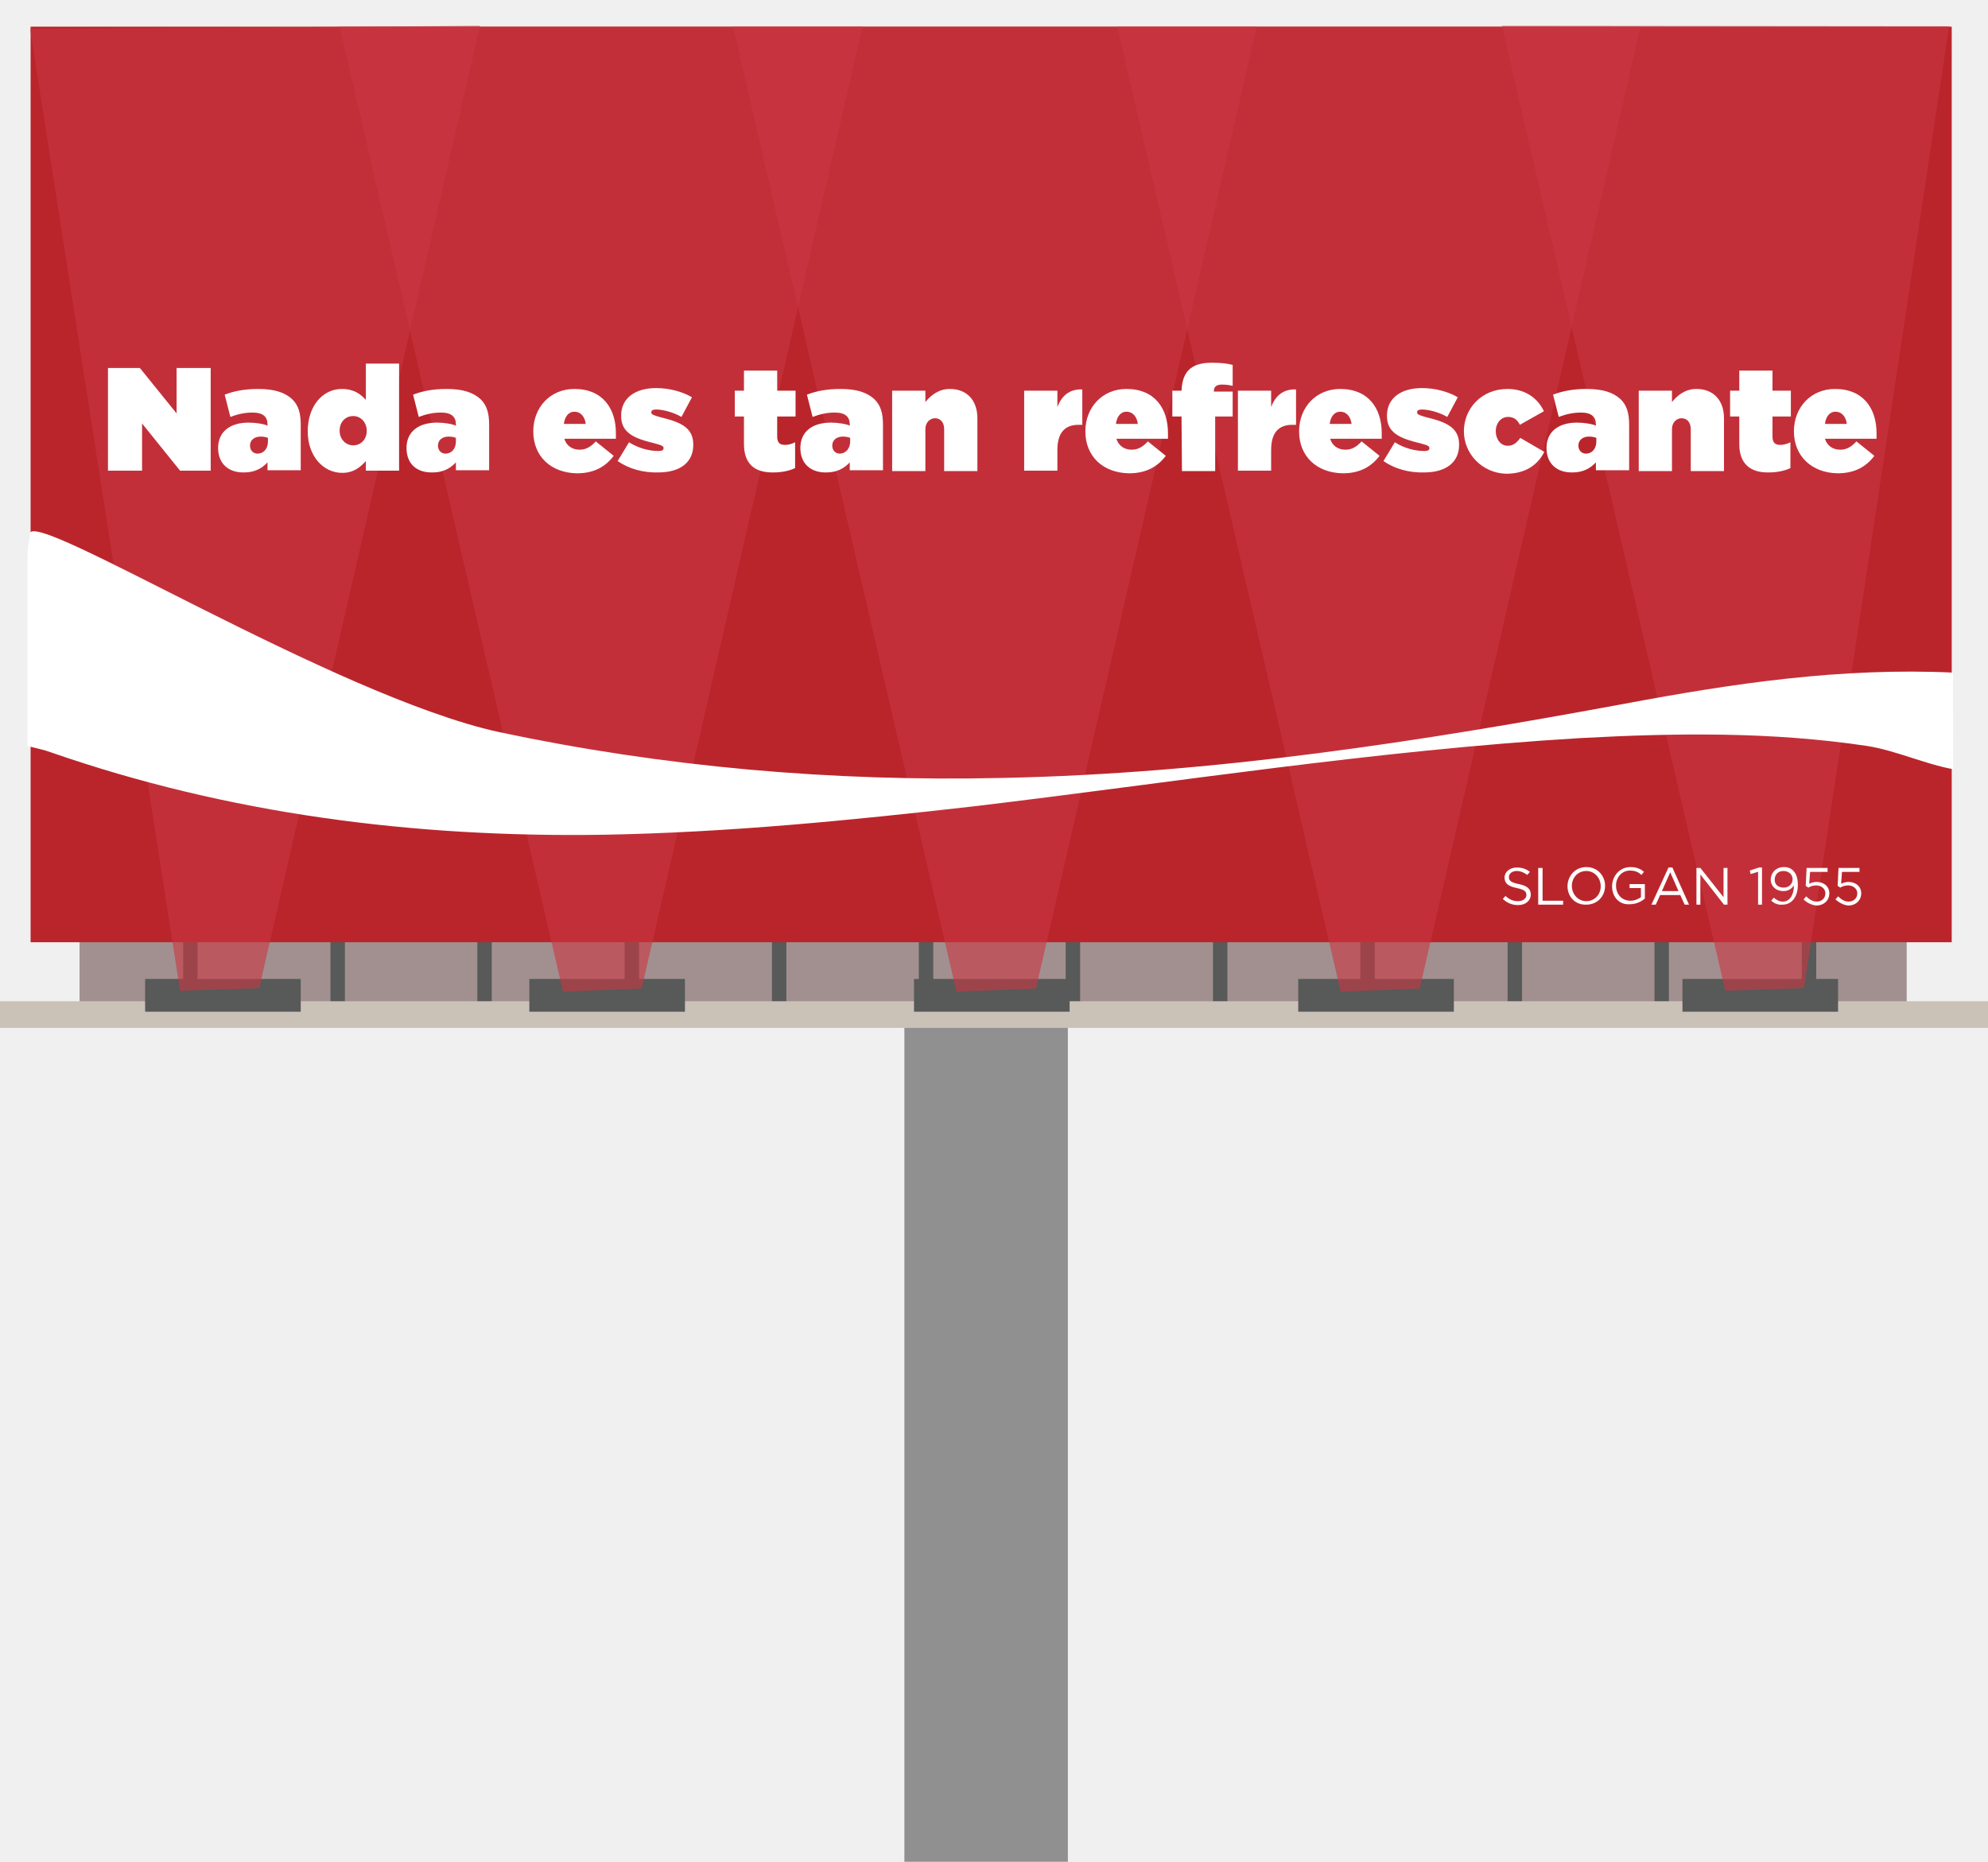
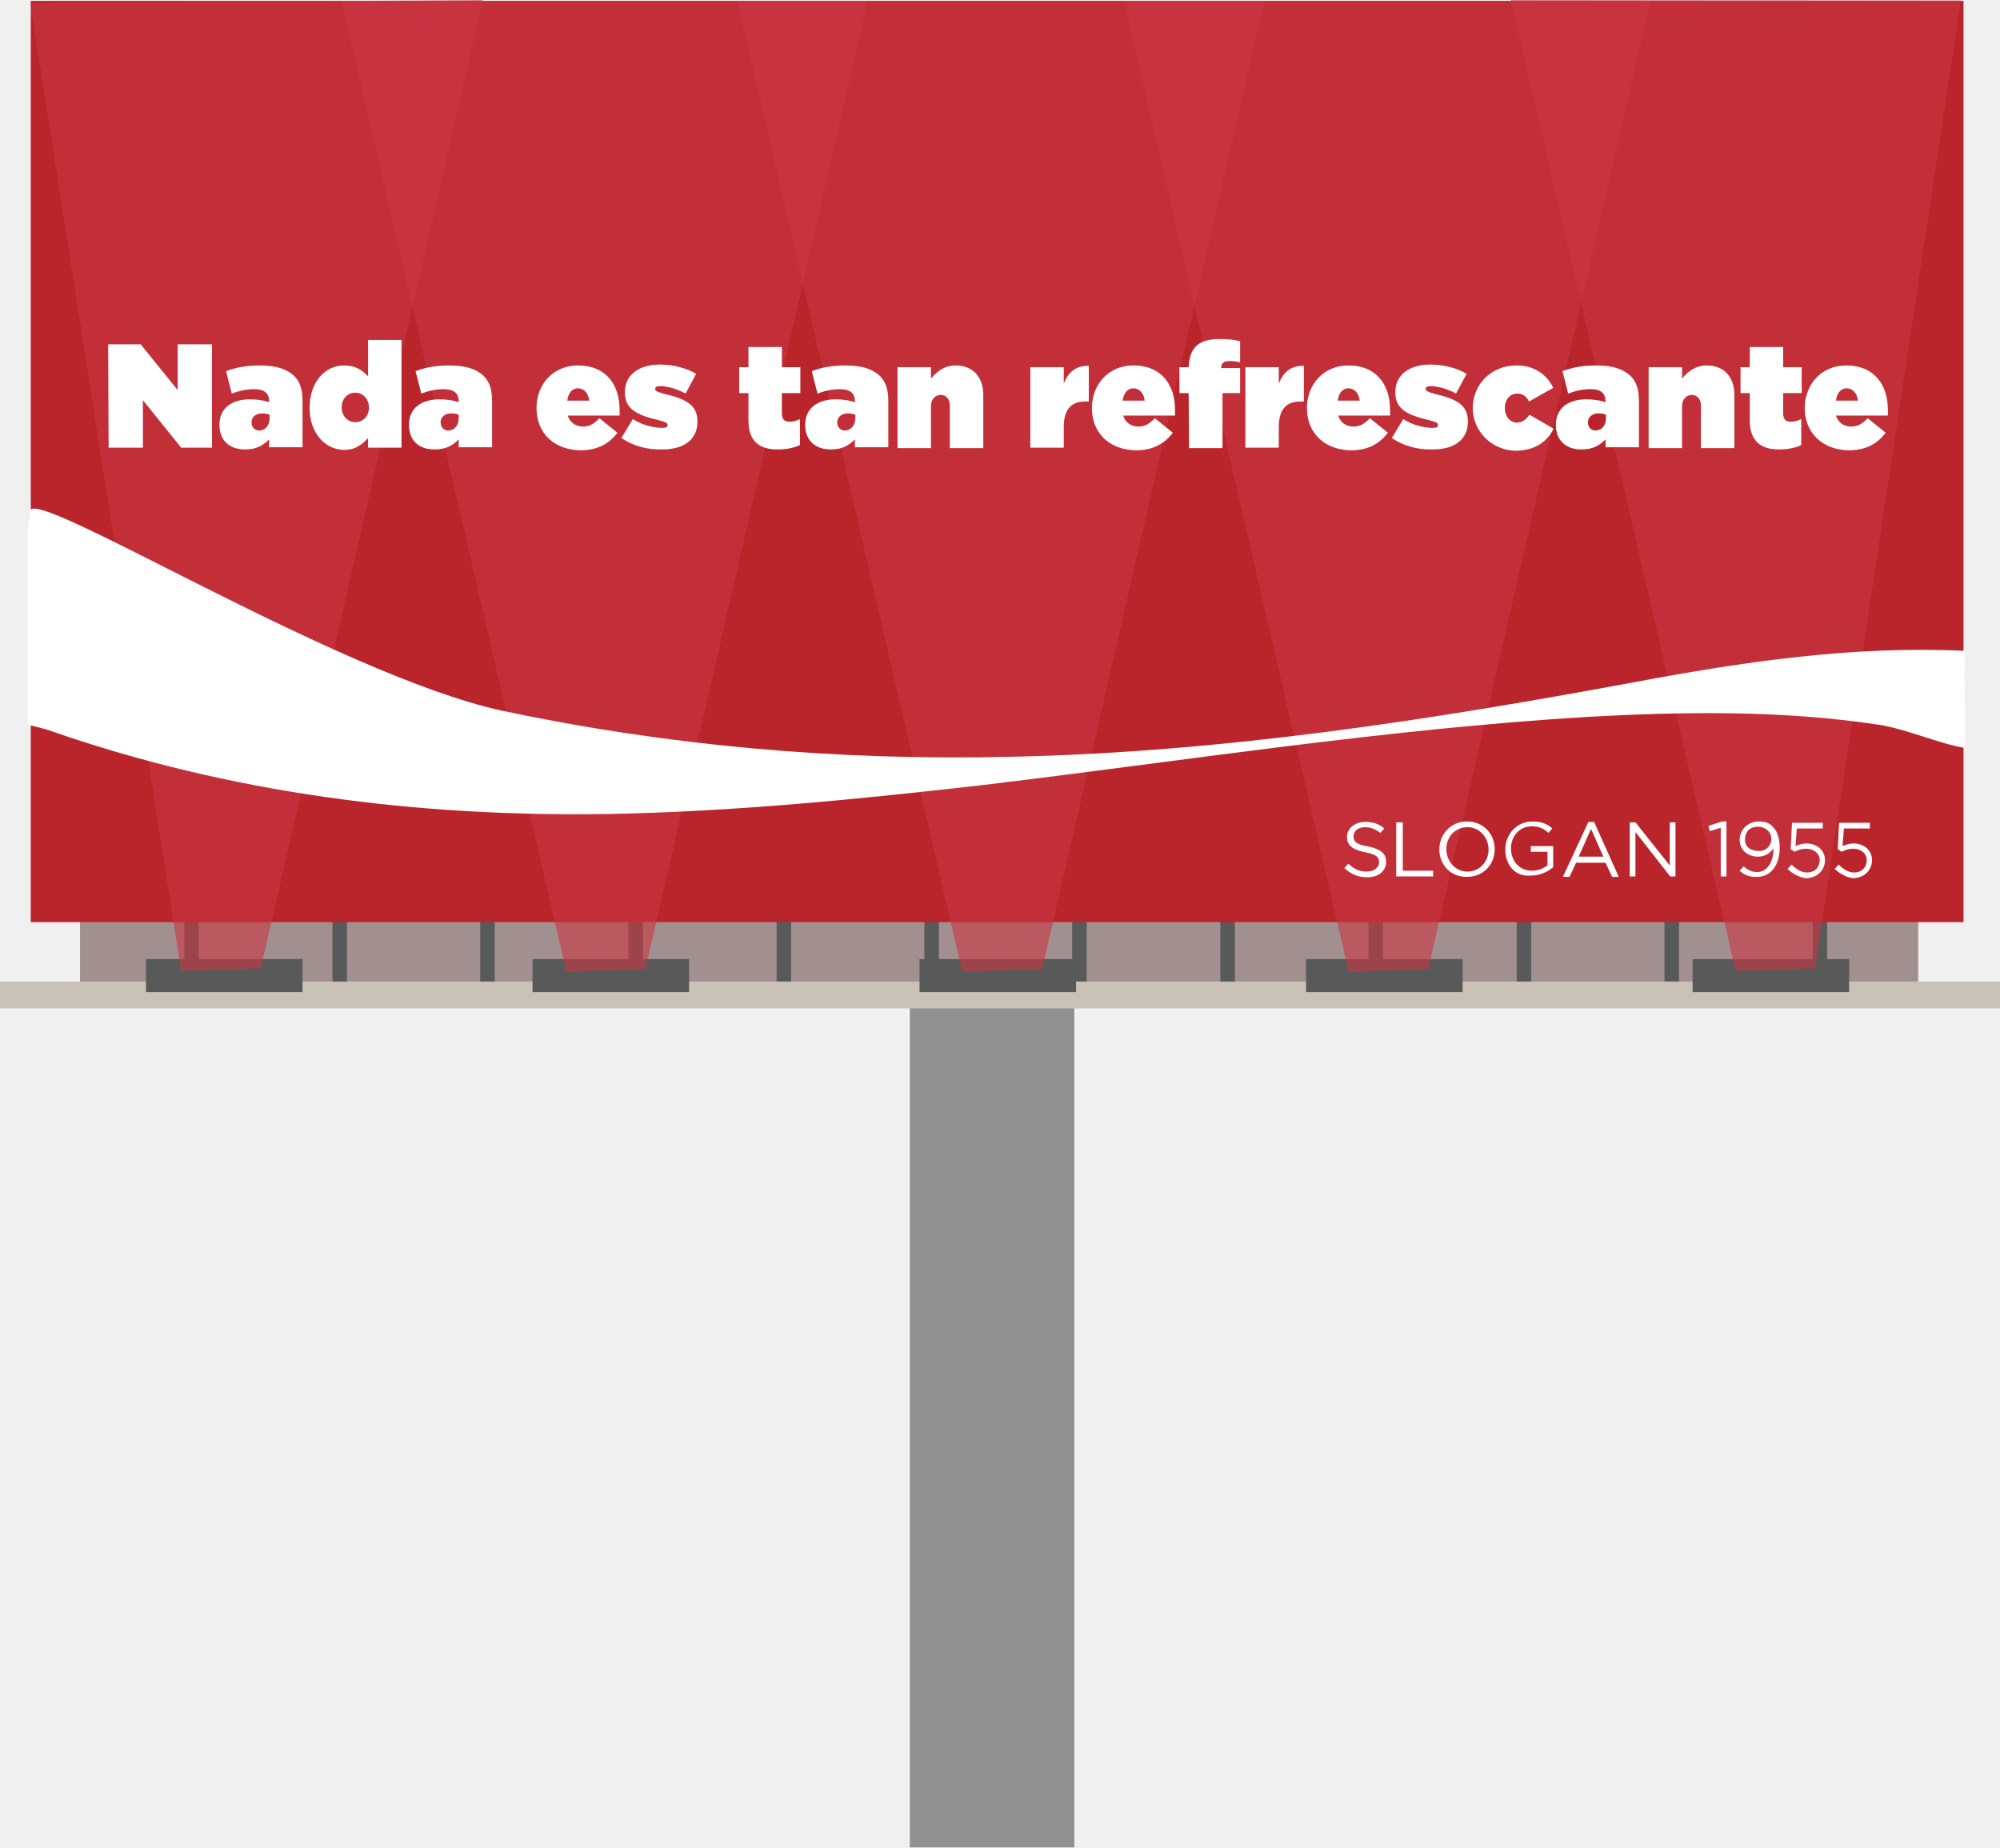
- <svg xmlns="http://www.w3.org/2000/svg" version="1.1" id="Layer_1" x="0px" y="0px" viewBox="-524 305.9 454.8 426" style="enable-background:new -524 305.9 454.8 426;" xml:space="preserve">
+ <svg xmlns="http://www.w3.org/2000/svg" version="1.1" id="Layer_1" x="0px" y="0px" viewBox="-796 549.8 454.8 420.1" style="enable-background:new -796 549.8 454.8 420.1;" xml:space="preserve">
  <style type="text/css">
	.st0{fill:#909090;}
	.st1{fill:#A29090;}
	.st2{fill:#585959;}
	.st3{fill:#CAC2B7;}
	.st4{fill:#BA252B;}
	.st5{opacity:0.61;fill:#C93641;enable-background:new    ;}
	.st6{fill:#FFFFFF;}
	.st7{fill:#FFFDFD;}
</style>
-   <rect x="-317.1" y="526.2" class="st0" width="37.4" height="205.7" />
-   <rect x="-505.8" y="512.1" class="st1" width="418" height="23.4" />
-   <rect x="-482.1" y="512.1" class="st2" width="3.3" height="23.4" />
-   <rect x="-448.4" y="512.1" class="st2" width="3.3" height="23.4" />
-   <rect x="-414.8" y="512.1" class="st2" width="3.3" height="23.4" />
-   <rect x="-381.1" y="512.1" class="st2" width="3.3" height="23.4" />
-   <rect x="-347.4" y="512.1" class="st2" width="3.3" height="23.4" />
-   <rect x="-313.8" y="512.1" class="st2" width="3.3" height="23.4" />
-   <rect x="-280.2" y="512.1" class="st2" width="3.3" height="23.4" />
-   <rect x="-246.5" y="512.1" class="st2" width="3.3" height="23.4" />
-   <rect x="-212.8" y="512.1" class="st2" width="3.3" height="23.4" />
-   <rect x="-179.1" y="512.1" class="st2" width="3.3" height="23.4" />
-   <rect x="-145.5" y="512.1" class="st2" width="3.3" height="23.4" />
-   <rect x="-111.8" y="512.1" class="st2" width="3.3" height="23.4" />
-   <rect x="-524" y="535" class="st3" width="454.8" height="6.1" />
-   <rect x="-490.8" y="529.9" class="st2" width="35.6" height="7.5" />
-   <rect x="-402.9" y="529.9" class="st2" width="35.6" height="7.5" />
-   <rect x="-314.9" y="529.9" class="st2" width="35.6" height="7.5" />
-   <rect x="-227" y="529.9" class="st2" width="35.6" height="7.5" />
-   <rect x="-139.1" y="529.9" class="st2" width="35.6" height="7.5" />
-   <rect x="-517" y="312" class="st4" width="439.5" height="209.5" />
-   <polygon class="st5" points="-464.7,532 -414.2,311.8 -517.1,312.5 -482.8,532.6 " />
-   <polygon class="st5" points="-377.2,532.1 -326.7,312 -446.3,312 -395.2,532.8 " />
-   <polygon class="st5" points="-287,532.1 -236.5,312 -356.3,312 -305.2,532.8 " />
-   <polygon class="st5" points="-199.2,532.1 -148.7,312 -268.4,312 -217.3,532.8 " />
-   <polygon class="st5" points="-111.3,532 -78.1,311.9 -180.4,311.8 -129.3,532.6 " />
+   <rect x="-589.1" y="764.2" class="st0" width="37.4" height="205.7" />
+   <rect x="-777.8" y="750.1" class="st1" width="418" height="23.4" />
+   <rect x="-754.1" y="750.1" class="st2" width="3.3" height="23.4" />
+   <rect x="-720.4" y="750.1" class="st2" width="3.3" height="23.4" />
+   <rect x="-686.8" y="750.1" class="st2" width="3.3" height="23.4" />
+   <rect x="-653.1" y="750.1" class="st2" width="3.3" height="23.4" />
+   <rect x="-619.4" y="750.1" class="st2" width="3.3" height="23.4" />
+   <rect x="-585.8" y="750.1" class="st2" width="3.3" height="23.4" />
+   <rect x="-552.2" y="750.1" class="st2" width="3.3" height="23.4" />
+   <rect x="-518.5" y="750.1" class="st2" width="3.3" height="23.4" />
+   <rect x="-484.8" y="750.1" class="st2" width="3.3" height="23.4" />
+   <rect x="-451.1" y="750.1" class="st2" width="3.3" height="23.4" />
+   <rect x="-417.5" y="750.1" class="st2" width="3.3" height="23.4" />
+   <rect x="-383.8" y="750.1" class="st2" width="3.3" height="23.4" />
+   <rect x="-796" y="773" class="st3" width="454.8" height="6.1" />
+   <rect x="-762.8" y="767.9" class="st2" width="35.6" height="7.5" />
+   <rect x="-674.9" y="767.9" class="st2" width="35.6" height="7.5" />
+   <rect x="-586.9" y="767.9" class="st2" width="35.6" height="7.5" />
+   <rect x="-499" y="767.9" class="st2" width="35.6" height="7.5" />
+   <rect x="-411.1" y="767.9" class="st2" width="35.6" height="7.5" />
+   <rect x="-789" y="550" class="st4" width="439.5" height="209.5" />
+   <polygon class="st5" points="-736.7,770 -686.2,549.8 -789.1,550.5 -754.8,770.6 " />
+   <polygon class="st5" points="-649.2,770.1 -598.7,550 -718.3,550 -667.2,770.8 " />
+   <polygon class="st5" points="-559,770.1 -508.5,550 -628.3,550 -577.2,770.8 " />
+   <polygon class="st5" points="-471.2,770.1 -420.7,550 -540.4,550 -489.3,770.8 " />
+   <polygon class="st5" points="-383.3,770 -350.1,549.9 -452.4,549.8 -401.3,770.6 " />
  <g>
-     <path class="st6" d="M-152.2,466.9c-46.9,8.7-94,16-142.3,17c-39.1,0.9-77.7-2.5-115.4-10.5c-37.8-8.3-107.3-51.7-107.3-45.3   c0,2.5-0.5,1.3-0.5,5.3v43.2c2,0.5,3.9,0.9,5.5,1.5c40.3,14,82.8,19.5,126.4,18.8c28.3-0.5,56.5-3.3,84.6-6.5   c46.1-5.5,91.9-12.8,138.5-15.6c22.1-1.2,44-1.5,65.9,1.8c6.4,1,13.4,4.2,19.6,5.3c0.1-6.7-0.1-15.5,0-22.1   C-102.9,458.6-127.6,462.3-152.2,466.9z" />
+     <path class="st6" d="M-424.2,704.9c-46.9,8.7-94,16-142.3,17c-39.1,0.9-77.7-2.5-115.4-10.5c-37.8-8.3-107.3-51.7-107.3-45.3   c0,2.5-0.5,1.3-0.5,5.3v43.2c2,0.5,3.9,0.9,5.5,1.5c40.3,14,82.8,19.5,126.4,18.8c28.3-0.5,56.5-3.3,84.6-6.5   c46.1-5.5,91.9-12.8,138.5-15.6c22.1-1.2,44-1.5,65.9,1.8c6.4,1,13.4,4.2,19.6,5.3c0.1-6.7-0.1-15.5,0-22.1   C-374.9,696.6-399.6,700.3-424.2,704.9z" />
  </g>
  <g>
-     <path class="st6" d="M-499.4,390.1h7.4l8.4,10.4v-10.4h7.8v23.5h-7l-8.7-10.8v10.8h-7.8v-23.5H-499.4z" />
-     <path class="st6" d="M-474.1,408.4L-474.1,408.4c0-3.7,2.7-5.8,7-5.8c1.5,0,3.5,0.3,4.3,0.7V403c0-1.7-1-2.7-3.4-2.7   c-1.9,0-3.5,0.4-5.1,1l-1.3-5.1c2.1-0.8,4.5-1.3,7.7-1.3c3.7,0,6.1,0.8,7.8,2.4c1.4,1.4,1.9,3.2,1.9,5.8v10.4h-7.6v-1.8   c-1.3,1.4-3,2.3-5.3,2.3C-471.6,414.1-474.1,412.1-474.1,408.4z M-462.7,406.9v-0.8c-0.4-0.2-1.1-0.3-1.7-0.3c-1.5,0-2.4,0.9-2.4,2   v0.1c0,1.1,0.8,1.8,1.7,1.8C-463.7,409.7-462.7,408.6-462.7,406.9z" />
-     <path class="st6" d="M-453.6,404.6L-453.6,404.6c0-5.9,3.5-9.7,7.8-9.7c2.8,0,4.3,1.2,5.5,2.5v-8.3h7.6v24.5h-7.6v-2.2   c-1.2,1.3-2.7,2.7-5.4,2.7C-450.1,414.1-453.6,410.2-453.6,404.6z M-440.1,404.5L-440.1,404.5c0-1.9-1.3-3.4-3.1-3.4   s-3.1,1.4-3.1,3.3v0.1c0,1.8,1.3,3.3,3.1,3.3S-440.1,406.4-440.1,404.5z" />
-     <path class="st6" d="M-431,408.4L-431,408.4c0-3.7,2.7-5.8,7-5.8c1.5,0,3.5,0.3,4.3,0.7V403c0-1.7-1-2.7-3.4-2.7   c-1.9,0-3.5,0.4-5.1,1l-1.3-5.1c2.1-0.8,4.5-1.3,7.7-1.3c3.7,0,6.1,0.8,7.8,2.4c1.4,1.4,1.9,3.2,1.9,5.8v10.4h-7.6v-1.8   c-1.3,1.4-3,2.3-5.3,2.3C-428.6,414.1-431,412.1-431,408.4z M-419.7,406.9v-0.8c-0.4-0.2-1.1-0.3-1.7-0.3c-1.5,0-2.4,0.9-2.4,2v0.1   c0,1.1,0.8,1.8,1.7,1.8C-420.7,409.7-419.7,408.6-419.7,406.9z" />
-     <path class="st6" d="M-402,404.6L-402,404.6c0-5.5,3.9-9.7,9.4-9.7c6.5,0,9.5,4.5,9.5,10.1c0,0.4,0,0.9,0,1.3h-11.8   c0.5,1.6,1.8,2.5,3.5,2.5c1.4,0,2.5-0.6,3.7-1.9l4.1,3.3c-1.8,2.4-4.4,4-8.4,4C-398,414.1-402,410.3-402,404.6z M-390,402.9   c-0.2-1.7-1.2-2.8-2.6-2.8c-1.3,0-2.2,1.1-2.4,2.8H-390z" />
-     <path class="st6" d="M-382.7,411.4l2.6-4.3c2.2,1.4,4.7,2,6.8,2c0.7,0,1.1-0.2,1.1-0.6v-0.1c0-0.4-0.3-0.6-2.2-1.1   c-4.6-1.1-7.5-2.4-7.5-6.2V401c0-4,3.2-6.3,8-6.3c3,0,6,0.8,8.2,2.1l-2.4,4.5c-1.9-1.1-4.3-1.7-5.8-1.7c-0.7,0-1.1,0.2-1.1,0.6v0.1   c0,0.4,0.4,0.6,2.2,1.1c4.6,1.1,7.4,2.4,7.4,6.2v0.1c0,4-3,6.3-8,6.3C-376.8,414.1-380.1,413.2-382.7,411.4z" />
-     <path class="st6" d="M-353.8,407.5v-6.3h-2.1v-5.9h2.1v-4.6h7.6v4.6h4.2v5.9h-4.2v4.6c0,1.4,0.6,1.9,1.8,1.9c0.7,0,1.5-0.2,2.3-0.6   v5.9c-1.2,0.6-3,1-4.9,1C-351.4,414.1-353.8,412-353.8,407.5z" />
-     <path class="st6" d="M-340.9,408.4L-340.9,408.4c0-3.7,2.7-5.8,7-5.8c1.5,0,3.5,0.3,4.3,0.7V403c0-1.7-1-2.7-3.4-2.7   c-1.9,0-3.5,0.4-5.1,1l-1.3-5.1c2.1-0.8,4.5-1.3,7.7-1.3c3.7,0,6.1,0.8,7.8,2.4c1.4,1.4,1.9,3.2,1.9,5.8v10.4h-7.6v-1.8   c-1.3,1.4-3,2.3-5.3,2.3C-338.4,414.1-340.9,412.1-340.9,408.4z M-329.5,406.9v-0.8c-0.4-0.2-1.1-0.3-1.7-0.3c-1.5,0-2.4,0.9-2.4,2   v0.1c0,1.1,0.8,1.8,1.7,1.8C-330.6,409.7-329.5,408.6-329.5,406.9z" />
-     <path class="st6" d="M-319.9,395.3h7.6v2.6c1.2-1.5,3-3,5.6-3c3.9,0,6.3,2.6,6.3,6.7v12.1h-7.6v-9.6c0-1.6-0.9-2.5-2.1-2.5   c-1.1,0-2.2,0.9-2.2,2.5v9.6h-7.6C-319.9,413.7-319.9,395.3-319.9,395.3z" />
-     <path class="st6" d="M-289.7,395.3h7.6v3.7c1-2.5,2.7-4.1,5.7-4v8.1h-0.8c-3.2,0-4.9,1.8-4.9,5.8v4.7h-7.6V395.3z" />
-     <path class="st6" d="M-275.7,404.6L-275.7,404.6c0-5.5,3.9-9.7,9.4-9.7c6.5,0,9.5,4.5,9.5,10.1c0,0.4,0,0.9,0,1.3h-11.8   c0.5,1.6,1.8,2.5,3.5,2.5c1.4,0,2.5-0.6,3.7-1.9l4.1,3.3c-1.8,2.4-4.4,4-8.4,4C-271.7,414.1-275.7,410.3-275.7,404.6z    M-263.7,402.9c-0.2-1.7-1.2-2.8-2.6-2.8c-1.3,0-2.2,1.1-2.4,2.8H-263.7z" />
-     <path class="st6" d="M-253.7,401.2h-2.1v-5.9h2.1c0.1-2,0.5-3.5,1.6-4.7c1.2-1.2,2.9-1.7,5.4-1.7c2.2,0,3.6,0.2,4.7,0.5v4.8   c-0.7-0.2-1.5-0.3-2.5-0.3c-1.2,0-1.8,0.5-1.8,1.5v0.1h4.3v5.7h-4v12.5h-7.6L-253.7,401.2L-253.7,401.2z" />
-     <path class="st6" d="M-240.8,395.3h7.6v3.7c1-2.5,2.7-4.1,5.7-4v8.1h-0.8c-3.2,0-4.9,1.8-4.9,5.8v4.7h-7.6   C-240.8,413.6-240.8,395.3-240.8,395.3z" />
-     <path class="st6" d="M-226.8,404.6L-226.8,404.6c0-5.5,3.9-9.7,9.4-9.7c6.5,0,9.5,4.5,9.5,10.1c0,0.4,0,0.9,0,1.3h-11.8   c0.5,1.6,1.8,2.5,3.5,2.5c1.4,0,2.5-0.6,3.7-1.9l4.1,3.3c-1.8,2.4-4.4,4-8.4,4C-222.8,414.1-226.8,410.3-226.8,404.6z    M-214.8,402.9c-0.2-1.7-1.2-2.8-2.6-2.8c-1.3,0-2.2,1.1-2.4,2.8H-214.8z" />
-     <path class="st6" d="M-207.5,411.4l2.6-4.3c2.2,1.4,4.7,2,6.8,2c0.7,0,1.1-0.2,1.1-0.6v-0.1c0-0.4-0.3-0.6-2.2-1.1   c-4.6-1.1-7.5-2.4-7.5-6.2V401c0-4,3.2-6.3,8-6.3c3,0,6,0.8,8.2,2.1l-2.4,4.5c-1.9-1.1-4.3-1.7-5.8-1.7c-0.7,0-1.1,0.2-1.1,0.6v0.1   c0,0.4,0.4,0.6,2.2,1.1c4.6,1.1,7.4,2.4,7.4,6.2v0.1c0,4-3,6.3-8,6.3C-201.6,414.1-204.9,413.2-207.5,411.4z" />
-     <path class="st6" d="M-189.1,404.6L-189.1,404.6c0-5.2,4-9.7,10-9.7c4,0,6.9,2.1,8.3,5.1l-5.5,3.1c-0.6-1.2-1.4-1.8-2.7-1.8   c-1.6,0-2.8,1.4-2.8,3.2v0.1c0,1.9,1.2,3.3,2.7,3.3c1.3,0,2.1-0.7,2.9-1.8l5.5,3.2c-1.6,3.1-4.4,5-8.8,5   C-185,414.1-189.1,409.7-189.1,404.6z" />
-     <path class="st6" d="M-170.2,408.4L-170.2,408.4c0-3.7,2.7-5.8,7-5.8c1.5,0,3.5,0.3,4.3,0.7V403c0-1.7-1-2.7-3.4-2.7   c-1.9,0-3.5,0.4-5.1,1l-1.3-5.1c2.1-0.8,4.5-1.3,7.7-1.3c3.7,0,6.1,0.8,7.8,2.4c1.4,1.4,1.9,3.2,1.9,5.8v10.4h-7.6v-1.8   c-1.3,1.4-3,2.3-5.3,2.3C-167.7,414.1-170.2,412.1-170.2,408.4z M-158.8,406.9v-0.8c-0.4-0.2-1.1-0.3-1.7-0.3c-1.5,0-2.4,0.9-2.4,2   v0.1c0,1.1,0.8,1.8,1.7,1.8C-159.8,409.7-158.8,408.6-158.8,406.9z" />
-     <path class="st6" d="M-149.1,395.3h7.6v2.6c1.2-1.5,3-3,5.6-3c3.9,0,6.3,2.6,6.3,6.7v12.1h-7.6v-9.6c0-1.6-0.9-2.5-2.1-2.5   c-1.1,0-2.2,0.9-2.2,2.5v9.6h-7.6V395.3z" />
-     <path class="st6" d="M-126.1,407.5v-6.3h-2.1v-5.9h2.1v-4.6h7.6v4.6h4.2v5.9h-4.2v4.6c0,1.4,0.6,1.9,1.8,1.9c0.7,0,1.5-0.2,2.3-0.6   v5.9c-1.2,0.6-3,1-4.9,1C-123.6,414.1-126.1,412-126.1,407.5z" />
-     <path class="st6" d="M-113.6,404.6L-113.6,404.6c0-5.5,3.9-9.7,9.4-9.7c6.5,0,9.5,4.5,9.5,10.1c0,0.4,0,0.9,0,1.3h-11.8   c0.5,1.6,1.8,2.5,3.5,2.5c1.4,0,2.5-0.6,3.7-1.9l4.1,3.3c-1.8,2.4-4.4,4-8.4,4C-109.5,414.1-113.6,410.3-113.6,404.6z    M-101.5,402.9c-0.2-1.7-1.2-2.8-2.6-2.8c-1.3,0-2.2,1.1-2.4,2.8H-101.5z" />
+     <path class="st6" d="M-771.4,628.1h7.4l8.4,10.4v-10.4h7.8v23.5h-7l-8.7-10.8v10.8h-7.8L-771.4,628.1L-771.4,628.1z" />
+     <path class="st6" d="M-746.1,646.4L-746.1,646.4c0-3.7,2.7-5.8,7-5.8c1.5,0,3.5,0.3,4.3,0.7V641c0-1.7-1-2.7-3.4-2.7   c-1.9,0-3.5,0.4-5.1,1l-1.3-5.1c2.1-0.8,4.5-1.3,7.7-1.3c3.7,0,6.1,0.8,7.8,2.4c1.4,1.4,1.9,3.2,1.9,5.8v10.4h-7.6v-1.8   c-1.3,1.4-3,2.3-5.3,2.3C-743.6,652.1-746.1,650.1-746.1,646.4z M-734.7,644.9v-0.8c-0.4-0.2-1.1-0.3-1.7-0.3c-1.5,0-2.4,0.9-2.4,2   v0.1c0,1.1,0.8,1.8,1.7,1.8C-735.7,647.7-734.7,646.6-734.7,644.9z" />
+     <path class="st6" d="M-725.6,642.6L-725.6,642.6c0-5.9,3.5-9.7,7.8-9.7c2.8,0,4.3,1.2,5.5,2.5v-8.3h7.6v24.5h-7.6v-2.2   c-1.2,1.3-2.7,2.7-5.4,2.7C-722.1,652.1-725.6,648.2-725.6,642.6z M-712.1,642.5L-712.1,642.5c0-1.9-1.3-3.4-3.1-3.4   s-3.1,1.4-3.1,3.3v0.1c0,1.8,1.3,3.3,3.1,3.3S-712.1,644.4-712.1,642.5z" />
+     <path class="st6" d="M-703,646.4L-703,646.4c0-3.7,2.7-5.8,7-5.8c1.5,0,3.5,0.3,4.3,0.7V641c0-1.7-1-2.7-3.4-2.7   c-1.9,0-3.5,0.4-5.1,1l-1.3-5.1c2.1-0.8,4.5-1.3,7.7-1.3c3.7,0,6.1,0.8,7.8,2.4c1.4,1.4,1.9,3.2,1.9,5.8v10.4h-7.6v-1.8   c-1.3,1.4-3,2.3-5.3,2.3C-700.6,652.1-703,650.1-703,646.4z M-691.7,644.9v-0.8c-0.4-0.2-1.1-0.3-1.7-0.3c-1.5,0-2.4,0.9-2.4,2v0.1   c0,1.1,0.8,1.8,1.7,1.8C-692.7,647.7-691.7,646.6-691.7,644.9z" />
+     <path class="st6" d="M-674,642.6L-674,642.6c0-5.5,3.9-9.7,9.4-9.7c6.5,0,9.5,4.5,9.5,10.1c0,0.4,0,0.9,0,1.3h-11.8   c0.5,1.6,1.8,2.5,3.5,2.5c1.4,0,2.5-0.6,3.7-1.9l4.1,3.3c-1.8,2.4-4.4,4-8.4,4C-670,652.1-674,648.3-674,642.6z M-662,640.9   c-0.2-1.7-1.2-2.8-2.6-2.8c-1.3,0-2.2,1.1-2.4,2.8H-662z" />
+     <path class="st6" d="M-654.7,649.4l2.6-4.3c2.2,1.4,4.7,2,6.8,2c0.7,0,1.1-0.2,1.1-0.6v-0.1c0-0.4-0.3-0.6-2.2-1.1   c-4.6-1.1-7.5-2.4-7.5-6.2V639c0-4,3.2-6.3,8-6.3c3,0,6,0.8,8.2,2.1l-2.4,4.5c-1.9-1.1-4.3-1.7-5.8-1.7c-0.7,0-1.1,0.2-1.1,0.6v0.1   c0,0.4,0.4,0.6,2.2,1.1c4.6,1.1,7.4,2.4,7.4,6.2v0.1c0,4-3,6.3-8,6.3C-648.8,652.1-652.1,651.2-654.7,649.4z" />
+     <path class="st6" d="M-625.8,645.5v-6.3h-2.1v-5.9h2.1v-4.6h7.6v4.6h4.2v5.9h-4.2v4.6c0,1.4,0.6,1.9,1.8,1.9c0.7,0,1.5-0.2,2.3-0.6   v5.9c-1.2,0.6-3,1-4.9,1C-623.4,652.1-625.8,650-625.8,645.5z" />
+     <path class="st6" d="M-612.9,646.4L-612.9,646.4c0-3.7,2.7-5.8,7-5.8c1.5,0,3.5,0.3,4.3,0.7V641c0-1.7-1-2.7-3.4-2.7   c-1.9,0-3.5,0.4-5.1,1l-1.3-5.1c2.1-0.8,4.5-1.3,7.7-1.3c3.7,0,6.1,0.8,7.8,2.4c1.4,1.4,1.9,3.2,1.9,5.8v10.4h-7.6v-1.8   c-1.3,1.4-3,2.3-5.3,2.3C-610.4,652.1-612.9,650.1-612.9,646.4z M-601.5,644.9v-0.8c-0.4-0.2-1.1-0.3-1.7-0.3c-1.5,0-2.4,0.9-2.4,2   v0.1c0,1.1,0.8,1.8,1.7,1.8C-602.6,647.7-601.5,646.6-601.5,644.9z" />
+     <path class="st6" d="M-591.9,633.3h7.6v2.6c1.2-1.5,3-3,5.6-3c3.9,0,6.3,2.6,6.3,6.7v12.1h-7.6v-9.6c0-1.6-0.9-2.5-2.1-2.5   c-1.1,0-2.2,0.9-2.2,2.5v9.6h-7.6C-591.9,651.7-591.9,633.3-591.9,633.3z" />
+     <path class="st6" d="M-561.7,633.3h7.6v3.7c1-2.5,2.7-4.1,5.7-4v8.1h-0.8c-3.2,0-4.9,1.8-4.9,5.8v4.7h-7.6L-561.7,633.3   L-561.7,633.3z" />
+     <path class="st6" d="M-547.7,642.6L-547.7,642.6c0-5.5,3.9-9.7,9.4-9.7c6.5,0,9.5,4.5,9.5,10.1c0,0.4,0,0.9,0,1.3h-11.8   c0.5,1.6,1.8,2.5,3.5,2.5c1.4,0,2.5-0.6,3.7-1.9l4.1,3.3c-1.8,2.4-4.4,4-8.4,4C-543.7,652.1-547.7,648.3-547.7,642.6z    M-535.7,640.9c-0.2-1.7-1.2-2.8-2.6-2.8c-1.3,0-2.2,1.1-2.4,2.8H-535.7z" />
+     <path class="st6" d="M-525.7,639.2h-2.1v-5.9h2.1c0.1-2,0.5-3.5,1.6-4.7c1.2-1.2,2.9-1.7,5.4-1.7c2.2,0,3.6,0.2,4.7,0.5v4.8   c-0.7-0.2-1.5-0.3-2.5-0.3c-1.2,0-1.8,0.5-1.8,1.5v0.1h4.3v5.7h-4v12.5h-7.6L-525.7,639.2L-525.7,639.2z" />
+     <path class="st6" d="M-512.8,633.3h7.6v3.7c1-2.5,2.7-4.1,5.7-4v8.1h-0.8c-3.2,0-4.9,1.8-4.9,5.8v4.7h-7.6V633.3z" />
+     <path class="st6" d="M-498.8,642.6L-498.8,642.6c0-5.5,3.9-9.7,9.4-9.7c6.5,0,9.5,4.5,9.5,10.1c0,0.4,0,0.9,0,1.3h-11.8   c0.5,1.6,1.8,2.5,3.5,2.5c1.4,0,2.5-0.6,3.7-1.9l4.1,3.3c-1.8,2.4-4.4,4-8.4,4C-494.8,652.1-498.8,648.3-498.8,642.6z    M-486.8,640.9c-0.2-1.7-1.2-2.8-2.6-2.8c-1.3,0-2.2,1.1-2.4,2.8H-486.8z" />
+     <path class="st6" d="M-479.5,649.4l2.6-4.3c2.2,1.4,4.7,2,6.8,2c0.7,0,1.1-0.2,1.1-0.6v-0.1c0-0.4-0.3-0.6-2.2-1.1   c-4.6-1.1-7.5-2.4-7.5-6.2V639c0-4,3.2-6.3,8-6.3c3,0,6,0.8,8.2,2.1l-2.4,4.5c-1.9-1.1-4.3-1.7-5.8-1.7c-0.7,0-1.1,0.2-1.1,0.6v0.1   c0,0.4,0.4,0.6,2.2,1.1c4.6,1.1,7.4,2.4,7.4,6.2v0.1c0,4-3,6.3-8,6.3C-473.6,652.1-476.9,651.2-479.5,649.4z" />
+     <path class="st6" d="M-461.1,642.6L-461.1,642.6c0-5.2,4-9.7,10-9.7c4,0,6.9,2.1,8.3,5.1l-5.5,3.1c-0.6-1.2-1.4-1.8-2.7-1.8   c-1.6,0-2.8,1.4-2.8,3.2v0.1c0,1.9,1.2,3.3,2.7,3.3c1.3,0,2.1-0.7,2.9-1.8l5.5,3.2c-1.6,3.1-4.4,5-8.8,5   C-457,652.1-461.1,647.7-461.1,642.6z" />
+     <path class="st6" d="M-442.2,646.4L-442.2,646.4c0-3.7,2.7-5.8,7-5.8c1.5,0,3.5,0.3,4.3,0.7V641c0-1.7-1-2.7-3.4-2.7   c-1.9,0-3.5,0.4-5.1,1l-1.3-5.1c2.1-0.8,4.5-1.3,7.7-1.3c3.7,0,6.1,0.8,7.8,2.4c1.4,1.4,1.9,3.2,1.9,5.8v10.4h-7.6v-1.8   c-1.3,1.4-3,2.3-5.3,2.3C-439.7,652.1-442.2,650.1-442.2,646.4z M-430.8,644.9v-0.8c-0.4-0.2-1.1-0.3-1.7-0.3c-1.5,0-2.4,0.9-2.4,2   v0.1c0,1.1,0.8,1.8,1.7,1.8C-431.8,647.7-430.8,646.6-430.8,644.9z" />
+     <path class="st6" d="M-421.1,633.3h7.6v2.6c1.2-1.5,3-3,5.6-3c3.9,0,6.3,2.6,6.3,6.7v12.1h-7.6v-9.6c0-1.6-0.9-2.5-2.1-2.5   c-1.1,0-2.2,0.9-2.2,2.5v9.6h-7.6V633.3z" />
+     <path class="st6" d="M-398.1,645.5v-6.3h-2.1v-5.9h2.1v-4.6h7.6v4.6h4.2v5.9h-4.2v4.6c0,1.4,0.6,1.9,1.8,1.9c0.7,0,1.5-0.2,2.3-0.6   v5.9c-1.2,0.6-3,1-4.9,1C-395.6,652.1-398.1,650-398.1,645.5z" />
+     <path class="st6" d="M-385.6,642.6L-385.6,642.6c0-5.5,3.9-9.7,9.4-9.7c6.5,0,9.5,4.5,9.5,10.1c0,0.4,0,0.9,0,1.3h-11.8   c0.5,1.6,1.8,2.5,3.5,2.5c1.4,0,2.5-0.6,3.7-1.9l4.1,3.3c-1.8,2.4-4.4,4-8.4,4C-381.5,652.1-385.6,648.3-385.6,642.6z    M-373.5,640.9c-0.2-1.7-1.2-2.8-2.6-2.8c-1.3,0-2.2,1.1-2.4,2.8H-373.5z" />
  </g>
  <g>
-     <path class="st7" d="M-180.2,511.6l0.6-0.7c0.9,0.8,1.7,1.2,2.9,1.2c1.1,0,1.9-0.6,1.9-1.4v0c0-0.8-0.4-1.2-2.2-1.6   c-1.9-0.4-2.8-1-2.8-2.4v0c0-1.3,1.2-2.3,2.8-2.3c1.2,0,2.1,0.3,3,1l-0.6,0.7c-0.8-0.6-1.6-0.9-2.4-0.9c-1.1,0-1.8,0.6-1.8,1.4v0   c0,0.8,0.4,1.2,2.3,1.6c1.9,0.4,2.7,1.1,2.7,2.4v0c0,1.4-1.2,2.4-2.9,2.4C-178.1,513-179.2,512.5-180.2,511.6z" />
-     <path class="st7" d="M-172,504.5h0.9v7.5h4.7v0.9h-5.7V504.5z" />
-     <path class="st7" d="M-165.4,508.7L-165.4,508.7c0-2.3,1.7-4.4,4.3-4.4c2.6,0,4.3,2,4.3,4.3c0,0,0,0,0,0c0,2.3-1.7,4.3-4.3,4.3   C-163.7,513-165.4,511-165.4,508.7z M-157.8,508.7L-157.8,508.7c0-1.9-1.4-3.5-3.3-3.5s-3.3,1.5-3.3,3.4v0c0,1.9,1.4,3.5,3.3,3.5   S-157.8,510.6-157.8,508.7z" />
-     <path class="st7" d="M-155.2,508.7L-155.2,508.7c0-2.3,1.7-4.4,4.2-4.4c1.4,0,2.3,0.4,3.1,1.1l-0.6,0.7c-0.6-0.6-1.4-1-2.6-1   c-1.9,0-3.2,1.6-3.2,3.4v0c0,2,1.3,3.5,3.3,3.5c1,0,1.8-0.4,2.4-0.8v-2.1h-2.6v-0.9h3.5v3.3c-0.8,0.7-2,1.3-3.4,1.3   C-153.6,513-155.2,511.1-155.2,508.7z" />
-     <path class="st7" d="M-142.3,504.4h0.9l3.8,8.5h-1l-1-2.2h-4.6l-1,2.2h-1L-142.3,504.4z M-140,509.8l-1.9-4.3l-1.9,4.3H-140z" />
-     <path class="st7" d="M-135.9,504.5h0.9l5.3,6.7v-6.7h0.9v8.4h-0.8l-5.4-6.9v6.9h-0.9V504.5z" />
-     <path class="st7" d="M-121.9,505.4l-1.6,0.5l-0.2-0.8l2.1-0.7h0.7v8.5h-0.9V505.4z" />
-     <path class="st7" d="M-118.8,512l0.6-0.7c0.7,0.6,1.3,0.9,2.1,0.9c1.5,0,2.5-1.5,2.5-3.7c-0.5,0.7-1.2,1.3-2.4,1.3   c-1.7,0-2.9-1.1-2.9-2.6v0c0-1.6,1.2-2.9,3-2.9c1,0,1.7,0.3,2.2,0.9c0.6,0.6,1,1.6,1,3.2v0c0,2.7-1.4,4.5-3.5,4.5   C-117.3,513-118.1,512.6-118.8,512z M-113.9,507.1L-113.9,507.1c0-1.1-0.9-1.9-2.1-1.9c-1.3,0-2,0.9-2,2v0c0,1.1,0.8,1.8,2.1,1.8   C-114.7,509-113.9,508.1-113.9,507.1z" />
-     <path class="st7" d="M-111.4,511.7l0.6-0.7c0.7,0.7,1.5,1.2,2.4,1.2c1.2,0,2-0.8,2-1.9v0c0-1-0.9-1.8-2.1-1.8   c-0.7,0-1.3,0.2-1.8,0.5l-0.6-0.4l0.2-4.1h4.8v0.9h-4l-0.2,2.7c0.5-0.2,1-0.4,1.7-0.4c1.6,0,2.9,1,2.9,2.6v0c0,1.6-1.2,2.8-3,2.8   C-109.6,513-110.7,512.4-111.4,511.7z" />
-     <path class="st7" d="M-104.1,511.7l0.6-0.7c0.7,0.7,1.5,1.2,2.4,1.2c1.2,0,2-0.8,2-1.9v0c0-1-0.9-1.8-2.1-1.8   c-0.7,0-1.3,0.2-1.8,0.5l-0.6-0.4l0.2-4.1h4.8v0.9h-4l-0.2,2.7c0.5-0.2,1-0.4,1.7-0.4c1.6,0,2.9,1,2.9,2.6v0c0,1.6-1.2,2.8-3,2.8   C-102.3,513-103.3,512.4-104.1,511.7z" />
+     <path class="st7" d="M-490.3,747.2l0.9-1c1.3,1.2,2.5,1.8,4.2,1.8c1.6,0,2.8-0.9,2.8-2.1l0,0c0-1.2-0.6-1.8-3.2-2.3   c-2.8-0.6-4.1-1.5-4.1-3.5l0,0c0-1.9,1.8-3.4,4.1-3.4c1.8,0,3.1,0.4,4.4,1.5l-0.9,1c-1.2-0.9-2.3-1.3-3.5-1.3   c-1.6,0-2.6,0.9-2.6,2.1l0,0c0,1.2,0.6,1.8,3.4,2.3c2.8,0.6,4,1.6,4,3.5l0,0c0,2.1-1.8,3.5-4.2,3.5   C-487.3,749.3-488.9,748.5-490.3,747.2z" />
+     <path class="st7" d="M-478.3,736.8h1.3v11h6.9v1.3h-8.4v-12.3H-478.3z" />
+     <path class="st7" d="M-468.7,743L-468.7,743c0-3.4,2.5-6.4,6.3-6.4s6.3,2.9,6.3,6.3l0,0c0,3.4-2.5,6.3-6.3,6.3   C-466.2,749.3-468.7,746.3-468.7,743z M-457.5,743L-457.5,743c0-2.8-2.1-5.1-4.8-5.1c-2.8,0-4.8,2.2-4.8,5l0,0   c0,2.8,2.1,5.1,4.8,5.1C-459.6,748-457.5,745.8-457.5,743z" />
+     <path class="st7" d="M-453.7,743L-453.7,743c0-3.4,2.5-6.4,6.2-6.4c2.1,0,3.4,0.6,4.5,1.6l-0.9,1c-0.9-0.9-2.1-1.5-3.8-1.5   c-2.8,0-4.7,2.3-4.7,5l0,0c0,2.9,1.9,5.1,4.8,5.1c1.5,0,2.6-0.6,3.5-1.2v-3.1h-3.8v-1.3h5.1v4.8c-1.2,1-2.9,1.9-5,1.9   C-451.4,749.3-453.7,746.5-453.7,743z" />
+     <path class="st7" d="M-434.8,736.7h1.3l5.6,12.5h-1.5l-1.5-3.2h-6.7l-1.5,3.2h-1.5L-434.8,736.7z M-431.4,744.6l-2.8-6.3l-2.8,6.3   H-431.4z" />
+     <path class="st7" d="M-425.4,736.8h1.3l7.8,9.8v-9.8h1.3v12.3h-1.2l-7.9-10.1v10.1h-1.3V736.8z" />
+     <path class="st7" d="M-404.9,738.1l-2.3,0.7l-0.3-1.2l3.1-1h1v12.5h-1.3v-11H-404.9z" />
+     <path class="st7" d="M-400.4,747.8l0.9-1c1,0.9,1.9,1.3,3.1,1.3c2.2,0,3.7-2.2,3.7-5.4c-0.7,1-1.8,1.9-3.5,1.9   c-2.5,0-4.2-1.6-4.2-3.8l0,0c0-2.3,1.8-4.2,4.4-4.2c1.5,0,2.5,0.4,3.2,1.3c0.9,0.9,1.5,2.3,1.5,4.7l0,0c0,4-2.1,6.6-5.1,6.6   C-398.2,749.3-399.4,748.7-400.4,747.8z M-393.2,740.6L-393.2,740.6c0-1.6-1.3-2.8-3.1-2.8c-1.9,0-2.9,1.3-2.9,2.9l0,0   c0,1.6,1.2,2.6,3.1,2.6C-394.4,743.4-393.2,742.1-393.2,740.6z" />
+     <path class="st7" d="M-389.5,747.4l0.9-1c1,1,2.2,1.8,3.5,1.8c1.8,0,2.9-1.2,2.9-2.8l0,0c0-1.5-1.3-2.6-3.1-2.6   c-1,0-1.9,0.3-2.6,0.7l-0.9-0.6l0.3-6h7v1.3h-5.9l-0.3,4c0.7-0.3,1.5-0.6,2.5-0.6c2.3,0,4.2,1.5,4.2,3.8l0,0c0,2.3-1.8,4.1-4.4,4.1   C-386.9,749.3-388.5,748.4-389.5,747.4z" />
+     <path class="st7" d="M-378.8,747.4l0.9-1c1,1,2.2,1.8,3.5,1.8c1.8,0,2.9-1.2,2.9-2.8l0,0c0-1.5-1.3-2.6-3.1-2.6   c-1,0-1.9,0.3-2.6,0.7l-0.9-0.6l0.3-6h7v1.3h-5.9l-0.3,4c0.7-0.3,1.5-0.6,2.5-0.6c2.3,0,4.2,1.5,4.2,3.8l0,0c0,2.3-1.8,4.1-4.4,4.1   C-376.2,749.3-377.7,748.4-378.8,747.4z" />
  </g>
</svg>
